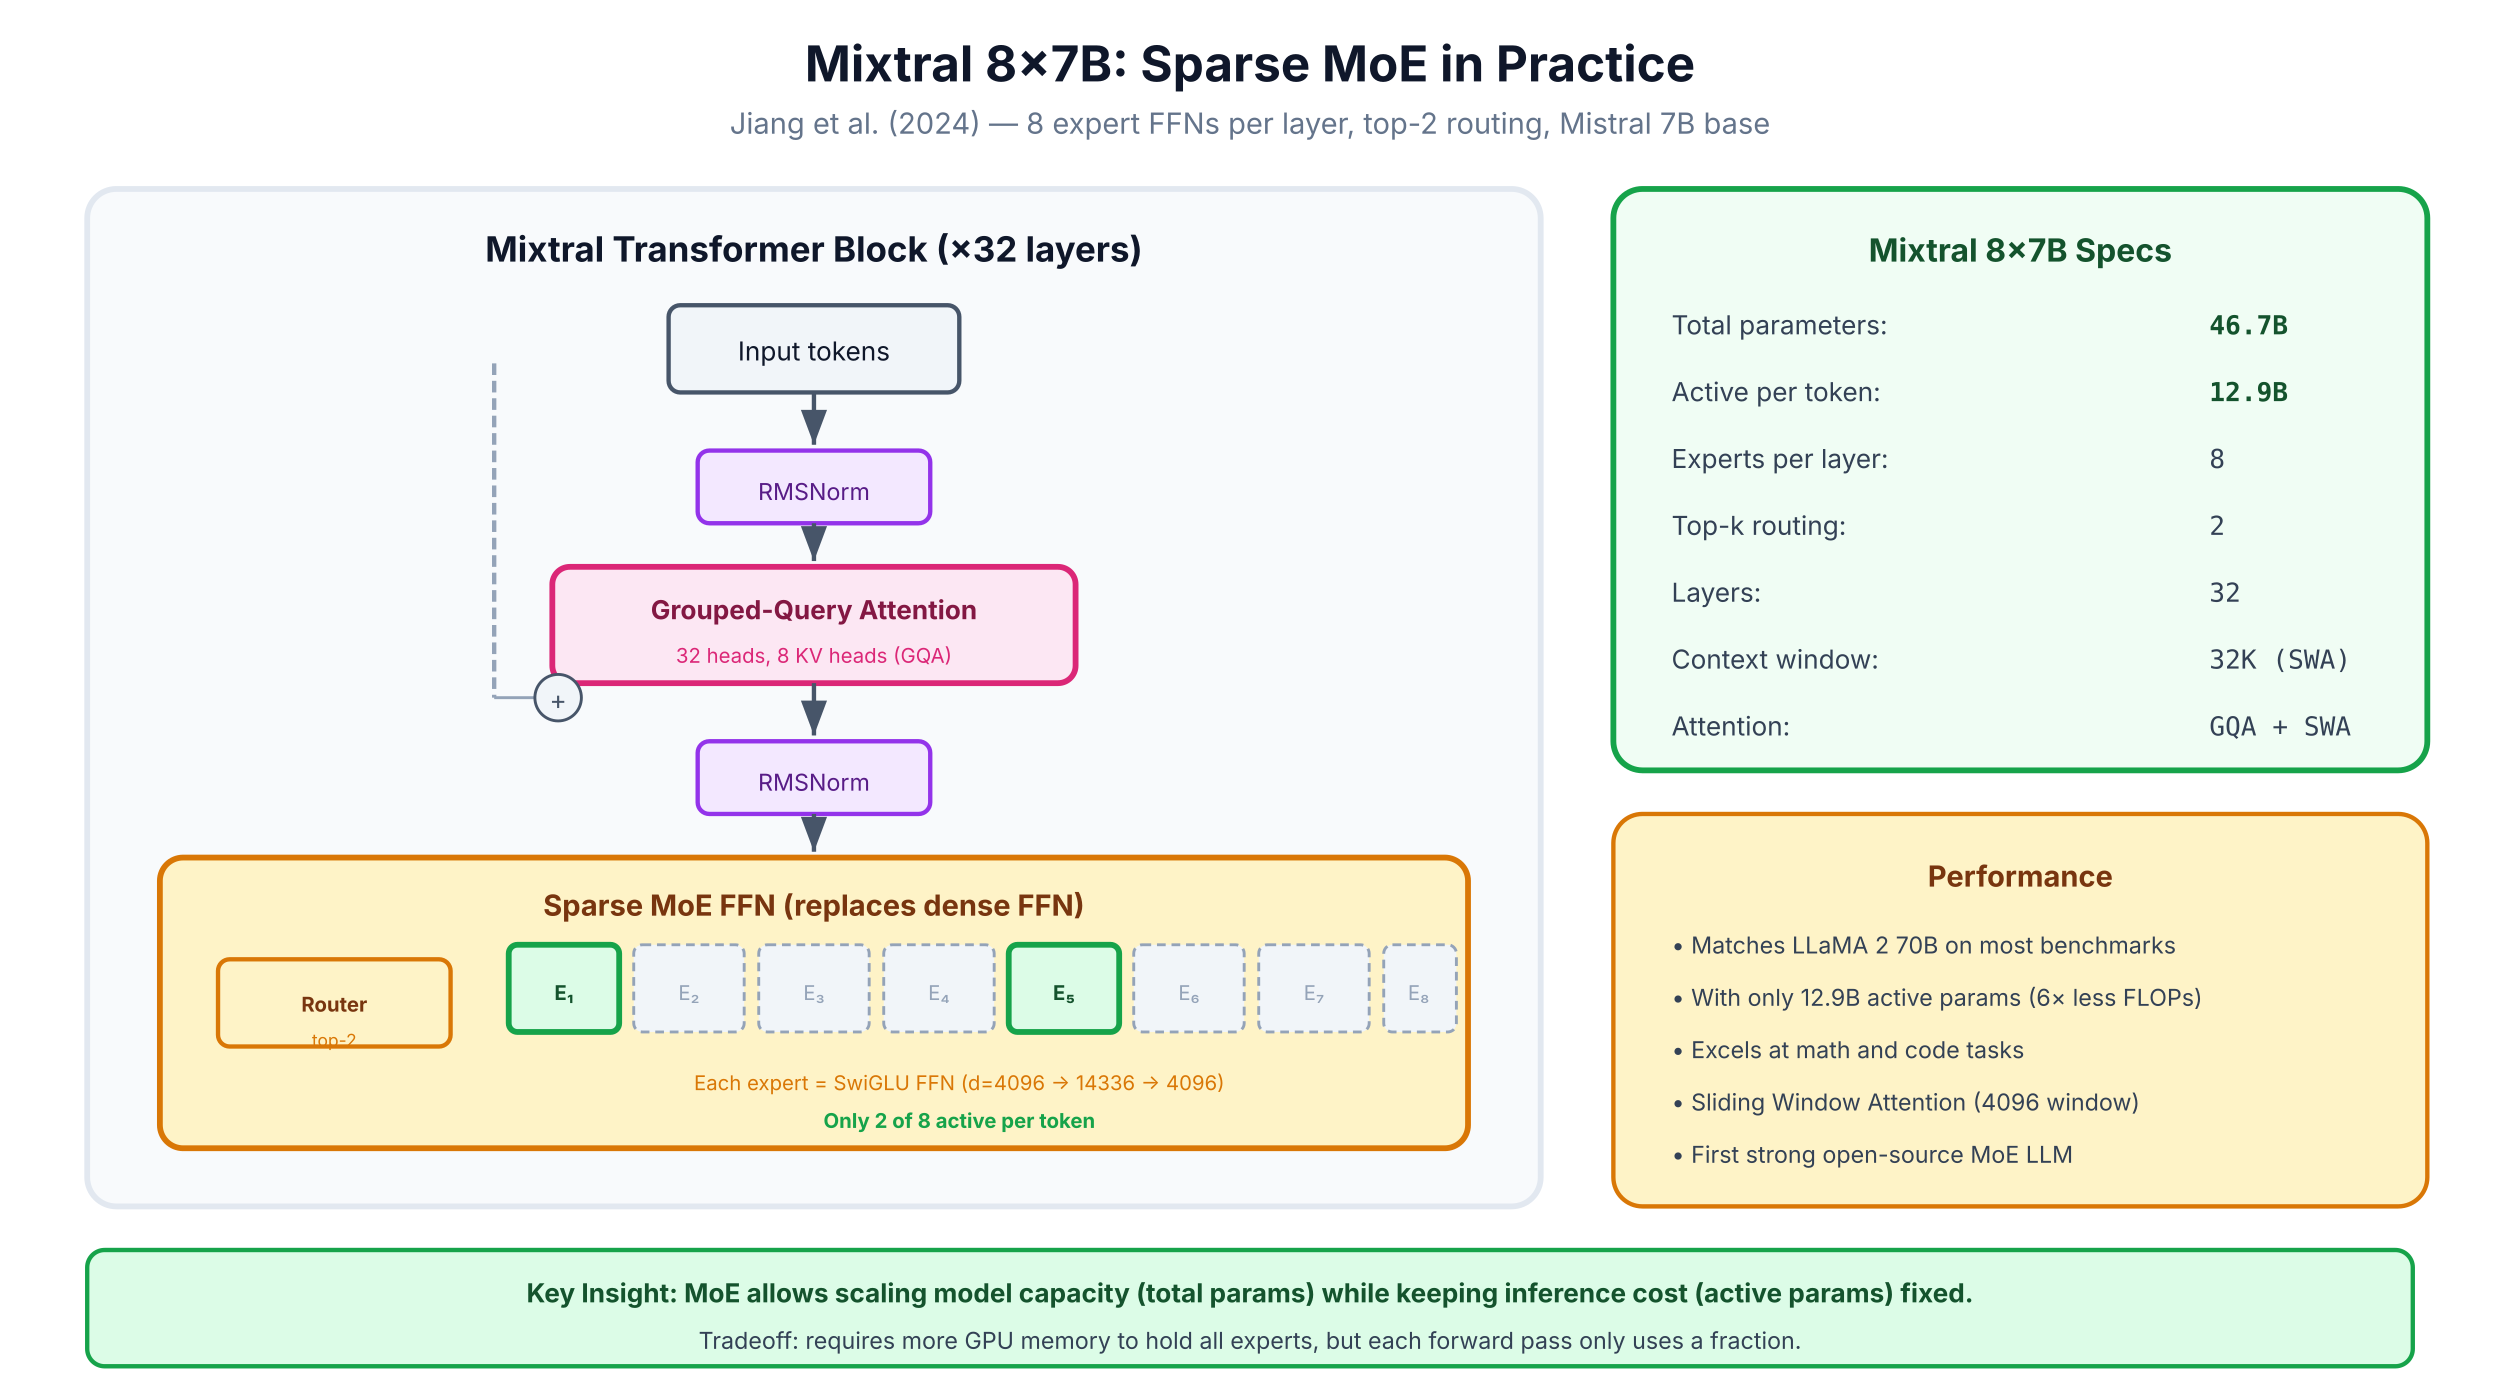
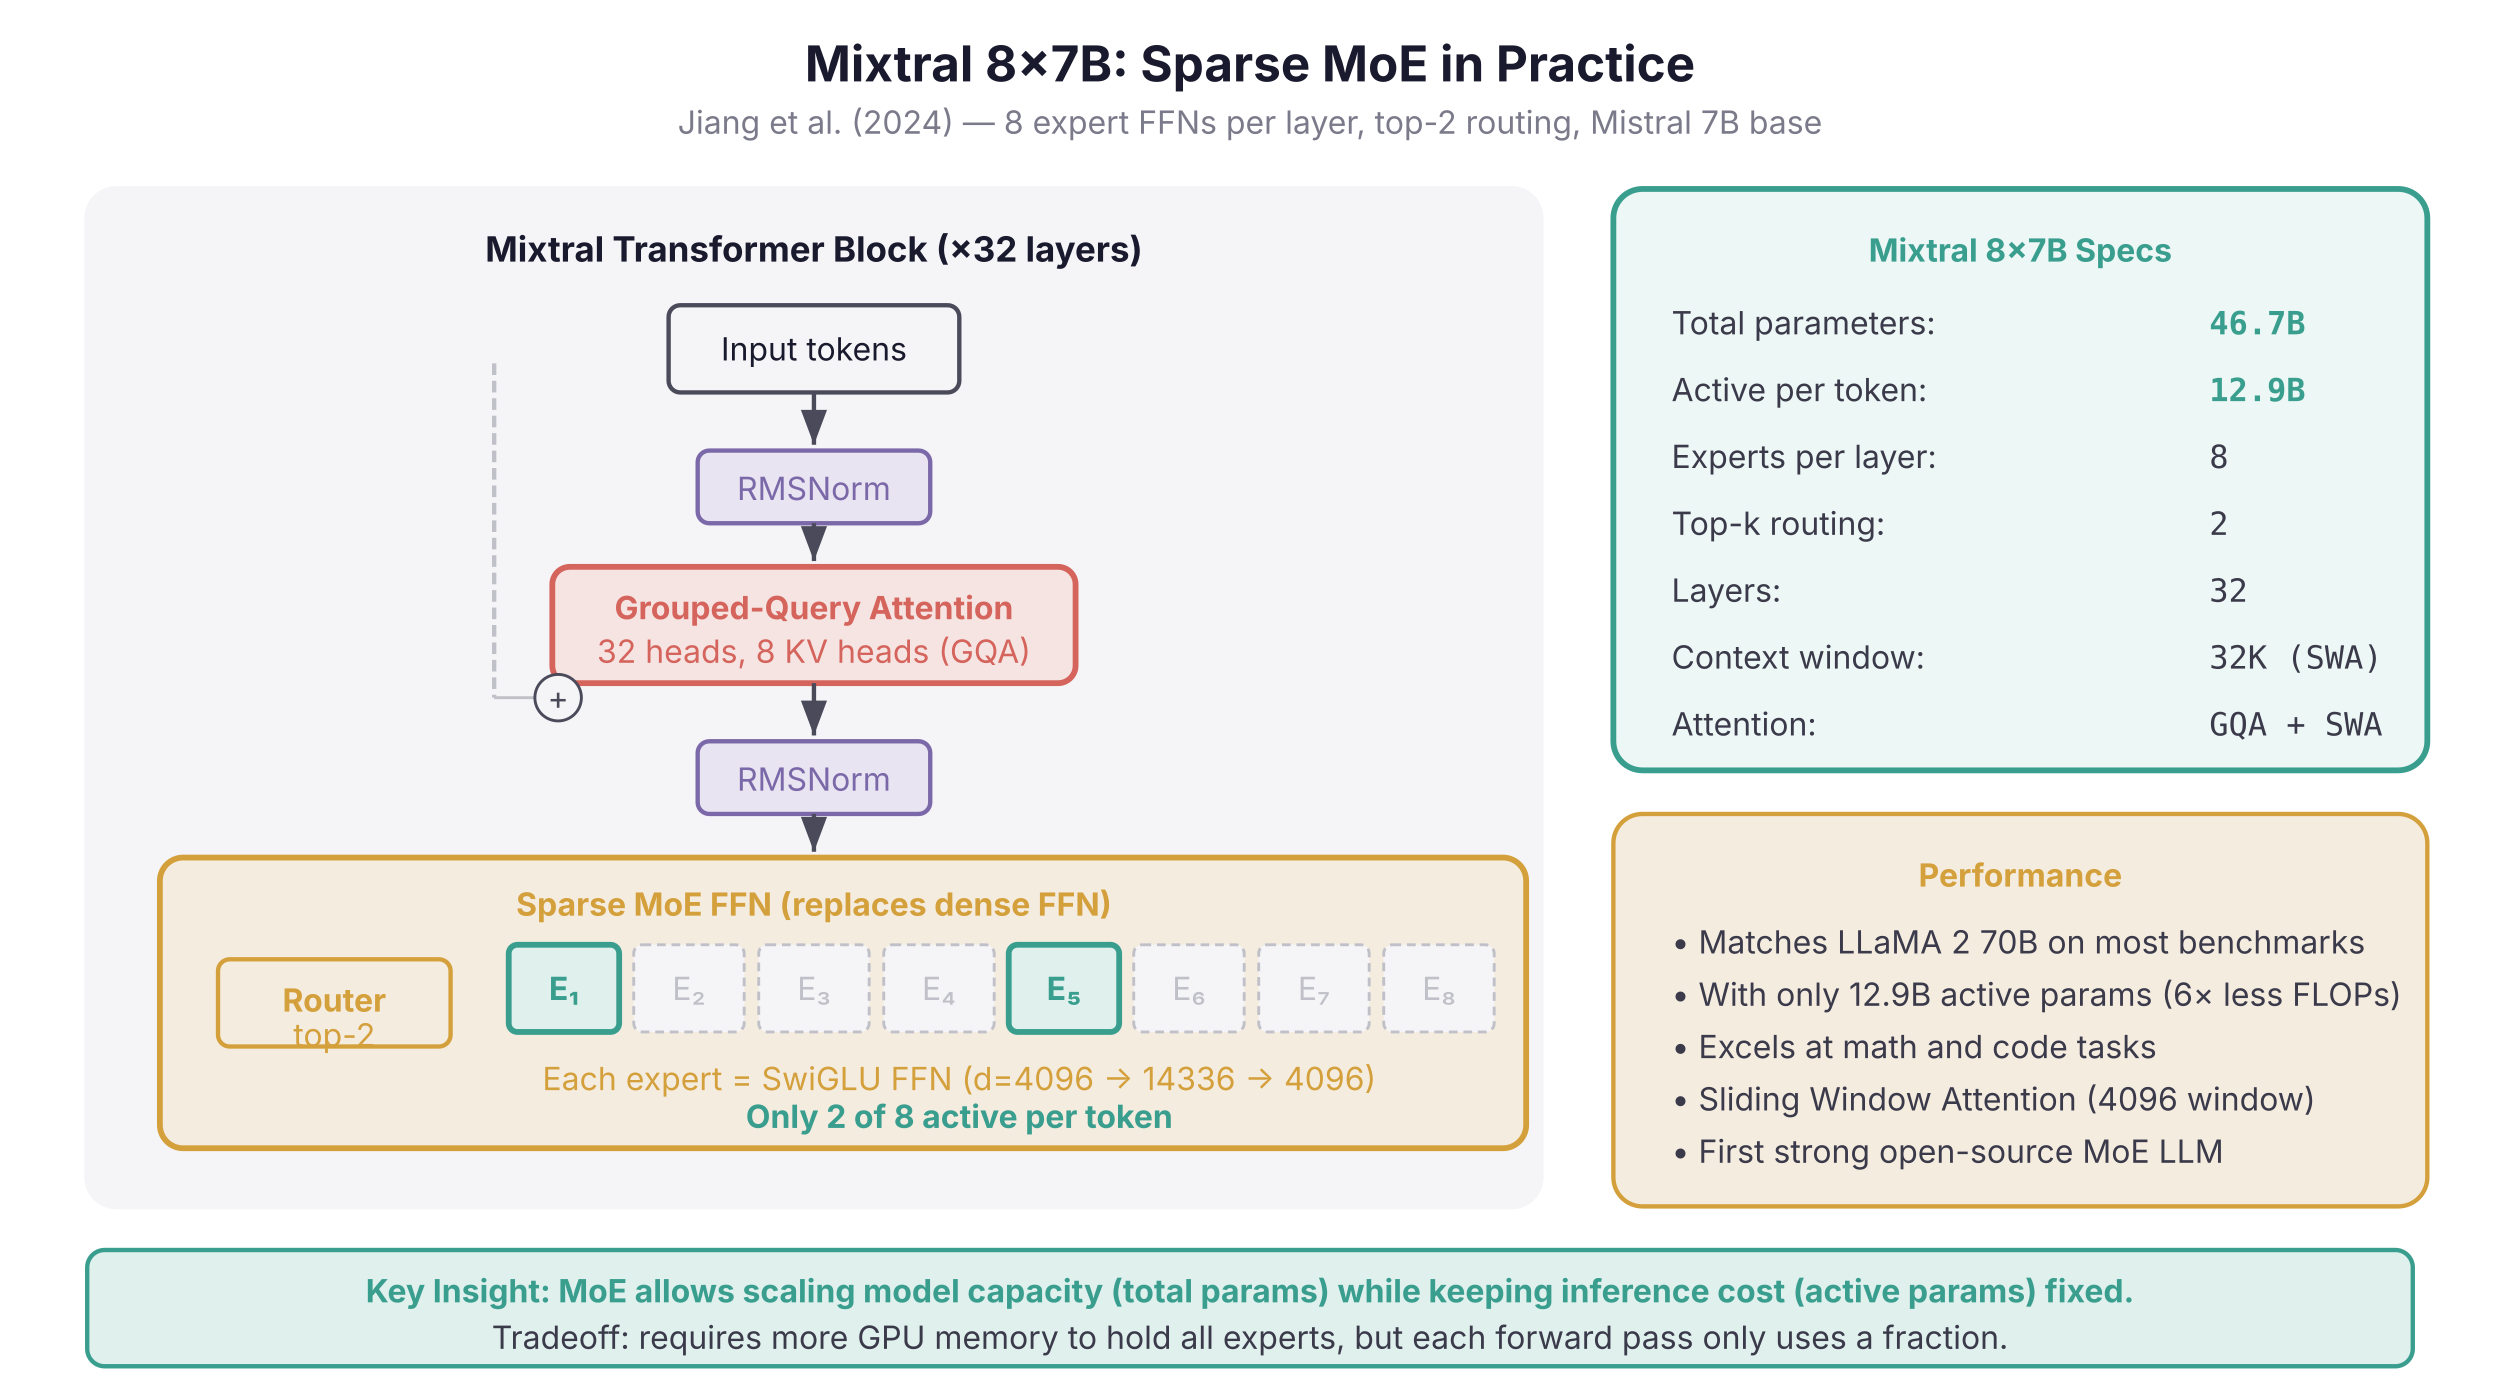
<svg xmlns="http://www.w3.org/2000/svg" viewBox="0 0 860 480" font-family="Inter, Helvetica, Arial, sans-serif">
  <defs>
    <marker id="a" markerWidth="8" markerHeight="6" refX="8" refY="3" orient="auto">
-       <path d="M0,0 L8,3 L0,6 Z" fill="#475569" />
+       <path d="M0,0 L8,3 L0,6 Z" fill="#4a4a5a" />
    </marker>
  </defs>
-   <text x="430" y="28" text-anchor="middle" font-size="17" font-weight="bold" fill="#0f172a">Mixtral 8×7B: Sparse MoE in Practice</text>
-   <text x="430" y="46" text-anchor="middle" font-size="10" fill="#64748b">Jiang et al. (2024) — 8 expert FFNs per layer, top-2 routing, Mistral 7B base</text>
-   <rect x="30" y="65" width="500" height="350" rx="10" fill="#f8fafc" stroke="#e2e8f0" stroke-width="2" />
-   <text x="280" y="90" text-anchor="middle" font-size="12" font-weight="bold" fill="#0f172a">Mixtral Transformer Block (×32 layers)</text>
-   <rect x="230" y="105" width="100" height="30" rx="4" fill="#f1f5f9" stroke="#475569" stroke-width="1.5" />
-   <text x="280" y="124" text-anchor="middle" font-size="9" fill="#0f172a">Input tokens</text>
-   <line x1="280" y1="135" x2="280" y2="153" stroke="#475569" stroke-width="1.5" marker-end="url(#a)" />
-   <rect x="240" y="155" width="80" height="25" rx="4" fill="#f3e8ff" stroke="#9333ea" stroke-width="1.5" />
-   <text x="280" y="172" text-anchor="middle" font-size="8" fill="#581c87">RMSNorm</text>
-   <line x1="280" y1="180" x2="280" y2="193" stroke="#475569" stroke-width="1.5" marker-end="url(#a)" />
-   <rect x="190" y="195" width="180" height="40" rx="6" fill="#fce7f3" stroke="#db2777" stroke-width="2" />
-   <text x="280" y="213" text-anchor="middle" font-size="9" font-weight="bold" fill="#831843">Grouped-Query Attention</text>
-   <text x="280" y="228" text-anchor="middle" font-size="7" fill="#db2777">32 heads, 8 KV heads (GQA)</text>
-   <line x1="170" y1="125" x2="170" y2="240" stroke="#94a3b8" stroke-width="1.5" stroke-dasharray="4,2" />
-   <line x1="170" y1="240" x2="188" y2="240" stroke="#94a3b8" stroke-width="1" />
-   <circle cx="192" cy="240" r="8" fill="#f1f5f9" stroke="#475569" stroke-width="1" />
-   <text x="192" y="244" text-anchor="middle" font-size="9" fill="#475569">+</text>
-   <line x1="280" y1="235" x2="280" y2="253" stroke="#475569" stroke-width="1.5" marker-end="url(#a)" />
-   <rect x="240" y="255" width="80" height="25" rx="4" fill="#f3e8ff" stroke="#9333ea" stroke-width="1.5" />
-   <text x="280" y="272" text-anchor="middle" font-size="8" fill="#581c87">RMSNorm</text>
-   <line x1="280" y1="280" x2="280" y2="293" stroke="#475569" stroke-width="1.5" marker-end="url(#a)" />
-   <rect x="55" y="295" width="450" height="100" rx="8" fill="#fef3c7" stroke="#d97706" stroke-width="2" />
-   <text x="280" y="315" text-anchor="middle" font-size="10" font-weight="bold" fill="#78350f">Sparse MoE FFN (replaces dense FFN)</text>
-   <rect x="75" y="330" width="80" height="30" rx="4" fill="#fef3c7" stroke="#d97706" stroke-width="1.5" />
-   <text x="115" y="348" text-anchor="middle" font-size="7" font-weight="bold" fill="#78350f">Router</text>
-   <text x="115" y="360" text-anchor="middle" font-size="6" fill="#d97706">top-2</text>
-   <rect x="175" y="325" width="38" height="30" rx="3" fill="#dcfce7" stroke="#16a34a" stroke-width="2" />
-   <text x="194" y="344" text-anchor="middle" font-size="7" font-weight="bold" fill="#14532d">E₁</text>
-   <rect x="218" y="325" width="38" height="30" rx="3" fill="#f1f5f9" stroke="#94a3b8" stroke-width="1" stroke-dasharray="3,2" />
-   <text x="237" y="344" text-anchor="middle" font-size="7" fill="#94a3b8">E₂</text>
-   <rect x="261" y="325" width="38" height="30" rx="3" fill="#f1f5f9" stroke="#94a3b8" stroke-width="1" stroke-dasharray="3,2" />
-   <text x="280" y="344" text-anchor="middle" font-size="7" fill="#94a3b8">E₃</text>
-   <rect x="304" y="325" width="38" height="30" rx="3" fill="#f1f5f9" stroke="#94a3b8" stroke-width="1" stroke-dasharray="3,2" />
-   <text x="323" y="344" text-anchor="middle" font-size="7" fill="#94a3b8">E₄</text>
-   <rect x="347" y="325" width="38" height="30" rx="3" fill="#dcfce7" stroke="#16a34a" stroke-width="2" />
-   <text x="366" y="344" text-anchor="middle" font-size="7" font-weight="bold" fill="#14532d">E₅</text>
-   <rect x="390" y="325" width="38" height="30" rx="3" fill="#f1f5f9" stroke="#94a3b8" stroke-width="1" stroke-dasharray="3,2" />
-   <text x="409" y="344" text-anchor="middle" font-size="7" fill="#94a3b8">E₆</text>
-   <rect x="433" y="325" width="38" height="30" rx="3" fill="#f1f5f9" stroke="#94a3b8" stroke-width="1" stroke-dasharray="3,2" />
-   <text x="452" y="344" text-anchor="middle" font-size="7" fill="#94a3b8">E₇</text>
-   <rect x="476" y="325" width="25" height="30" rx="3" fill="#f1f5f9" stroke="#94a3b8" stroke-width="1" stroke-dasharray="3,2" />
-   <text x="488" y="344" text-anchor="middle" font-size="7" fill="#94a3b8">E₈</text>
-   <text x="330" y="375" text-anchor="middle" font-size="7" fill="#d97706">Each expert = SwiGLU FFN (d=4096 → 14336 → 4096)</text>
-   <text x="330" y="388" text-anchor="middle" font-size="7" fill="#16a34a" font-weight="bold">Only 2 of 8 active per token</text>
-   <rect x="555" y="65" width="280" height="200" rx="10" fill="#f0fdf4" stroke="#16a34a" stroke-width="2" />
-   <text x="695" y="90" text-anchor="middle" font-size="11" font-weight="bold" fill="#14532d">Mixtral 8×7B Specs</text>
-   <text x="575" y="115" font-size="9" fill="#334155">Total parameters:</text>
-   <text x="760" y="115" font-size="9" fill="#14532d" font-weight="bold" font-family="'SF Mono', Consolas, monospace">46.7B</text>
-   <text x="575" y="138" font-size="9" fill="#334155">Active per token:</text>
-   <text x="760" y="138" font-size="9" fill="#14532d" font-weight="bold" font-family="'SF Mono', Consolas, monospace">12.9B</text>
-   <text x="575" y="161" font-size="9" fill="#334155">Experts per layer:</text>
-   <text x="760" y="161" font-size="9" fill="#334155" font-family="'SF Mono', Consolas, monospace">8</text>
-   <text x="575" y="184" font-size="9" fill="#334155">Top-k routing:</text>
-   <text x="760" y="184" font-size="9" fill="#334155" font-family="'SF Mono', Consolas, monospace">2</text>
-   <text x="575" y="207" font-size="9" fill="#334155">Layers:</text>
-   <text x="760" y="207" font-size="9" fill="#334155" font-family="'SF Mono', Consolas, monospace">32</text>
-   <text x="575" y="230" font-size="9" fill="#334155">Context window:</text>
-   <text x="760" y="230" font-size="9" fill="#334155" font-family="'SF Mono', Consolas, monospace">32K (SWA)</text>
-   <text x="575" y="253" font-size="9" fill="#334155">Attention:</text>
-   <text x="760" y="253" font-size="9" fill="#334155" font-family="'SF Mono', Consolas, monospace">GQA + SWA</text>
-   <rect x="555" y="280" width="280" height="135" rx="10" fill="#fef3c7" stroke="#d97706" stroke-width="1.5" />
-   <text x="695" y="305" text-anchor="middle" font-size="10" font-weight="bold" fill="#78350f">Performance</text>
-   <text x="575" y="328" font-size="8" fill="#334155">• Matches LLaMA 2 70B on most benchmarks</text>
-   <text x="575" y="346" font-size="8" fill="#334155">• With only 12.9B active params (6× less FLOPs)</text>
-   <text x="575" y="364" font-size="8" fill="#334155">• Excels at math and code tasks</text>
-   <text x="575" y="382" font-size="8" fill="#334155">• Sliding Window Attention (4096 window)</text>
-   <text x="575" y="400" font-size="8" fill="#334155">• First strong open-source MoE LLM</text>
-   <rect x="30" y="430" width="800" height="40" rx="6" fill="#dcfce7" stroke="#16a34a" stroke-width="1.5" />
-   <text x="430" y="448" text-anchor="middle" font-size="9" font-weight="bold" fill="#14532d">Key Insight: MoE allows scaling model capacity (total params) while keeping inference cost (active params) fixed.</text>
-   <text x="430" y="464" text-anchor="middle" font-size="8" fill="#334155">Tradeoff: requires more GPU memory to hold all experts, but each forward pass only uses a fraction.</text>
+   <text x="430" y="28" text-anchor="middle" font-size="17" font-weight="bold" fill="#1a1a2e">Mixtral 8×7B: Sparse MoE in Practice</text>
+   <text x="430" y="46" text-anchor="middle" font-size="11" fill="#7a7a8a">Jiang et al. (2024) — 8 expert FFNs per layer, top-2 routing, Mistral 7B base</text>
+   <rect x="30" y="65" width="500" height="350" rx="10" fill="#f5f5f8" stroke="#f5f5f8" stroke-width="2" />
+   <text x="280" y="90" text-anchor="middle" font-size="12" font-weight="bold" fill="#1a1a2e">Mixtral Transformer Block (×32 layers)</text>
+   <rect x="230" y="105" width="100" height="30" rx="4" fill="#f5f5f8" stroke="#4a4a5a" stroke-width="1.5" />
+   <text x="280" y="124" text-anchor="middle" font-size="11" fill="#1a1a2e">Input tokens</text>
+   <line x1="280" y1="135" x2="280" y2="153" stroke="#4a4a5a" stroke-width="1.5" marker-end="url(#a)" />
+   <rect x="240" y="155" width="80" height="25" rx="4" fill="#e8e4f1" stroke="#7b68a8" stroke-width="1.5" />
+   <text x="280" y="172" text-anchor="middle" font-size="11" fill="#7b68a8">RMSNorm</text>
+   <line x1="280" y1="180" x2="280" y2="193" stroke="#4a4a5a" stroke-width="1.5" marker-end="url(#a)" />
+   <rect x="190" y="195" width="180" height="40" rx="6" fill="#f6e4e3" stroke="#d4645c" stroke-width="2" />
+   <text x="280" y="213" text-anchor="middle" font-size="11" font-weight="bold" fill="#d4645c">Grouped-Query Attention</text>
+   <text x="280" y="228" text-anchor="middle" font-size="11" fill="#d4645c">32 heads, 8 KV heads (GQA)</text>
+   <line x1="170" y1="125" x2="170" y2="240" stroke="#c0c0c8" stroke-width="1.5" stroke-dasharray="4,2" />
+   <line x1="170" y1="240" x2="188" y2="240" stroke="#c0c0c8" stroke-width="1" />
+   <circle cx="192" cy="240" r="8" fill="#f5f5f8" stroke="#4a4a5a" stroke-width="1" />
+   <text x="192" y="244" text-anchor="middle" font-size="11" fill="#4a4a5a">+</text>
+   <line x1="280" y1="235" x2="280" y2="253" stroke="#4a4a5a" stroke-width="1.5" marker-end="url(#a)" />
+   <rect x="240" y="255" width="80" height="25" rx="4" fill="#e8e4f1" stroke="#7b68a8" stroke-width="1.5" />
+   <text x="280" y="272" text-anchor="middle" font-size="11" fill="#7b68a8">RMSNorm</text>
+   <line x1="280" y1="280" x2="280" y2="293" stroke="#4a4a5a" stroke-width="1.5" marker-end="url(#a)" />
+   <rect x="55" y="295" width="470" height="100" rx="8" fill="#f5ece0" stroke="#d4a03c" stroke-width="2" />
+   <text x="280" y="315" text-anchor="middle" font-size="11" font-weight="bold" fill="#d4a03c">Sparse MoE FFN (replaces dense FFN)</text>
+   <rect x="75" y="330" width="80" height="30" rx="4" fill="#f5ece0" stroke="#d4a03c" stroke-width="1.5" />
+   <text x="115" y="348" text-anchor="middle" font-size="11" font-weight="bold" fill="#d4a03c">Router</text>
+   <text x="115" y="360" text-anchor="middle" font-size="11" fill="#d4a03c">top-2</text>
+   <rect x="175" y="325" width="38" height="30" rx="3" fill="#dff0ed" stroke="#3a9e8f" stroke-width="2" />
+   <text x="194" y="344" text-anchor="middle" font-size="11" font-weight="bold" fill="#3a9e8f">E₁</text>
+   <rect x="218" y="325" width="38" height="30" rx="3" fill="#f5f5f8" stroke="#c0c0c8" stroke-width="1" stroke-dasharray="3,2" />
+   <text x="237" y="344" text-anchor="middle" font-size="11" fill="#c0c0c8">E₂</text>
+   <rect x="261" y="325" width="38" height="30" rx="3" fill="#f5f5f8" stroke="#c0c0c8" stroke-width="1" stroke-dasharray="3,2" />
+   <text x="280" y="344" text-anchor="middle" font-size="11" fill="#c0c0c8">E₃</text>
+   <rect x="304" y="325" width="38" height="30" rx="3" fill="#f5f5f8" stroke="#c0c0c8" stroke-width="1" stroke-dasharray="3,2" />
+   <text x="323" y="344" text-anchor="middle" font-size="11" fill="#c0c0c8">E₄</text>
+   <rect x="347" y="325" width="38" height="30" rx="3" fill="#dff0ed" stroke="#3a9e8f" stroke-width="2" />
+   <text x="366" y="344" text-anchor="middle" font-size="11" font-weight="bold" fill="#3a9e8f">E₅</text>
+   <rect x="390" y="325" width="38" height="30" rx="3" fill="#f5f5f8" stroke="#c0c0c8" stroke-width="1" stroke-dasharray="3,2" />
+   <text x="409" y="344" text-anchor="middle" font-size="11" fill="#c0c0c8">E₆</text>
+   <rect x="433" y="325" width="38" height="30" rx="3" fill="#f5f5f8" stroke="#c0c0c8" stroke-width="1" stroke-dasharray="3,2" />
+   <text x="452" y="344" text-anchor="middle" font-size="11" fill="#c0c0c8">E₇</text>
+   <rect x="476" y="325" width="38" height="30" rx="3" fill="#f5f5f8" stroke="#c0c0c8" stroke-width="1" stroke-dasharray="3,2" />
+   <text x="495" y="344" text-anchor="middle" font-size="11" fill="#c0c0c8">E₈</text>
+   <text x="330" y="375" text-anchor="middle" font-size="11" fill="#d4a03c">Each expert = SwiGLU FFN (d=4096 → 14336 → 4096)</text>
+   <text x="330" y="388" text-anchor="middle" font-size="11" fill="#3a9e8f" font-weight="bold">Only 2 of 8 active per token</text>
+   <rect x="555" y="65" width="280" height="200" rx="10" fill="#edf7f5" stroke="#3a9e8f" stroke-width="2" />
+   <text x="695" y="90" text-anchor="middle" font-size="11" font-weight="bold" fill="#3a9e8f">Mixtral 8×7B Specs</text>
+   <text x="575" y="115" font-size="11" fill="#3a3a4a">Total parameters:</text>
+   <text x="760" y="115" font-size="11" fill="#3a9e8f" font-weight="bold" font-family="'JetBrains Mono', 'Fira Code', monospace">46.7B</text>
+   <text x="575" y="138" font-size="11" fill="#3a3a4a">Active per token:</text>
+   <text x="760" y="138" font-size="11" fill="#3a9e8f" font-weight="bold" font-family="'JetBrains Mono', 'Fira Code', monospace">12.9B</text>
+   <text x="575" y="161" font-size="11" fill="#3a3a4a">Experts per layer:</text>
+   <text x="760" y="161" font-size="11" fill="#3a3a4a" font-family="'JetBrains Mono', 'Fira Code', monospace">8</text>
+   <text x="575" y="184" font-size="11" fill="#3a3a4a">Top-k routing:</text>
+   <text x="760" y="184" font-size="11" fill="#3a3a4a" font-family="'JetBrains Mono', 'Fira Code', monospace">2</text>
+   <text x="575" y="207" font-size="11" fill="#3a3a4a">Layers:</text>
+   <text x="760" y="207" font-size="11" fill="#3a3a4a" font-family="'JetBrains Mono', 'Fira Code', monospace">32</text>
+   <text x="575" y="230" font-size="11" fill="#3a3a4a">Context window:</text>
+   <text x="760" y="230" font-size="11" fill="#3a3a4a" font-family="'JetBrains Mono', 'Fira Code', monospace">32K (SWA)</text>
+   <text x="575" y="253" font-size="11" fill="#3a3a4a">Attention:</text>
+   <text x="760" y="253" font-size="11" fill="#3a3a4a" font-family="'JetBrains Mono', 'Fira Code', monospace">GQA + SWA</text>
+   <rect x="555" y="280" width="280" height="135" rx="10" fill="#f5ece0" stroke="#d4a03c" stroke-width="1.5" />
+   <text x="695" y="305" text-anchor="middle" font-size="11" font-weight="bold" fill="#d4a03c">Performance</text>
+   <text x="575" y="328" font-size="11" fill="#3a3a4a">• Matches LLaMA 2 70B on most benchmarks</text>
+   <text x="575" y="346" font-size="11" fill="#3a3a4a">• With only 12.9B active params (6× less FLOPs)</text>
+   <text x="575" y="364" font-size="11" fill="#3a3a4a">• Excels at math and code tasks</text>
+   <text x="575" y="382" font-size="11" fill="#3a3a4a">• Sliding Window Attention (4096 window)</text>
+   <text x="575" y="400" font-size="11" fill="#3a3a4a">• First strong open-source MoE LLM</text>
+   <rect x="30" y="430" width="800" height="40" rx="6" fill="#dff0ed" stroke="#3a9e8f" stroke-width="1.5" />
+   <text x="430" y="448" text-anchor="middle" font-size="11" font-weight="bold" fill="#3a9e8f">Key Insight: MoE allows scaling model capacity (total params) while keeping inference cost (active params) fixed.</text>
+   <text x="430" y="464" text-anchor="middle" font-size="11" fill="#3a3a4a">Tradeoff: requires more GPU memory to hold all experts, but each forward pass only uses a fraction.</text>
</svg>
